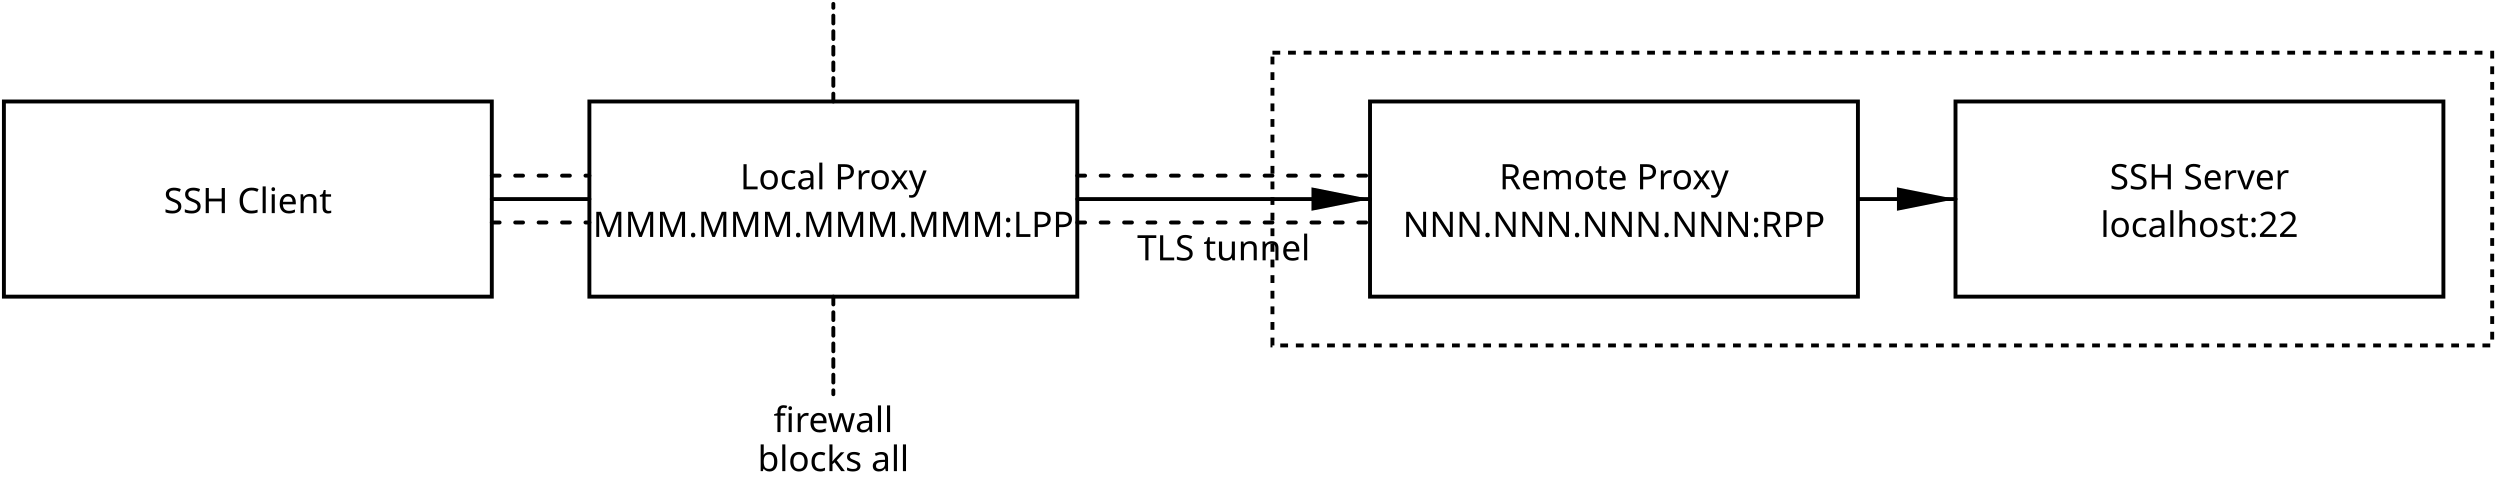
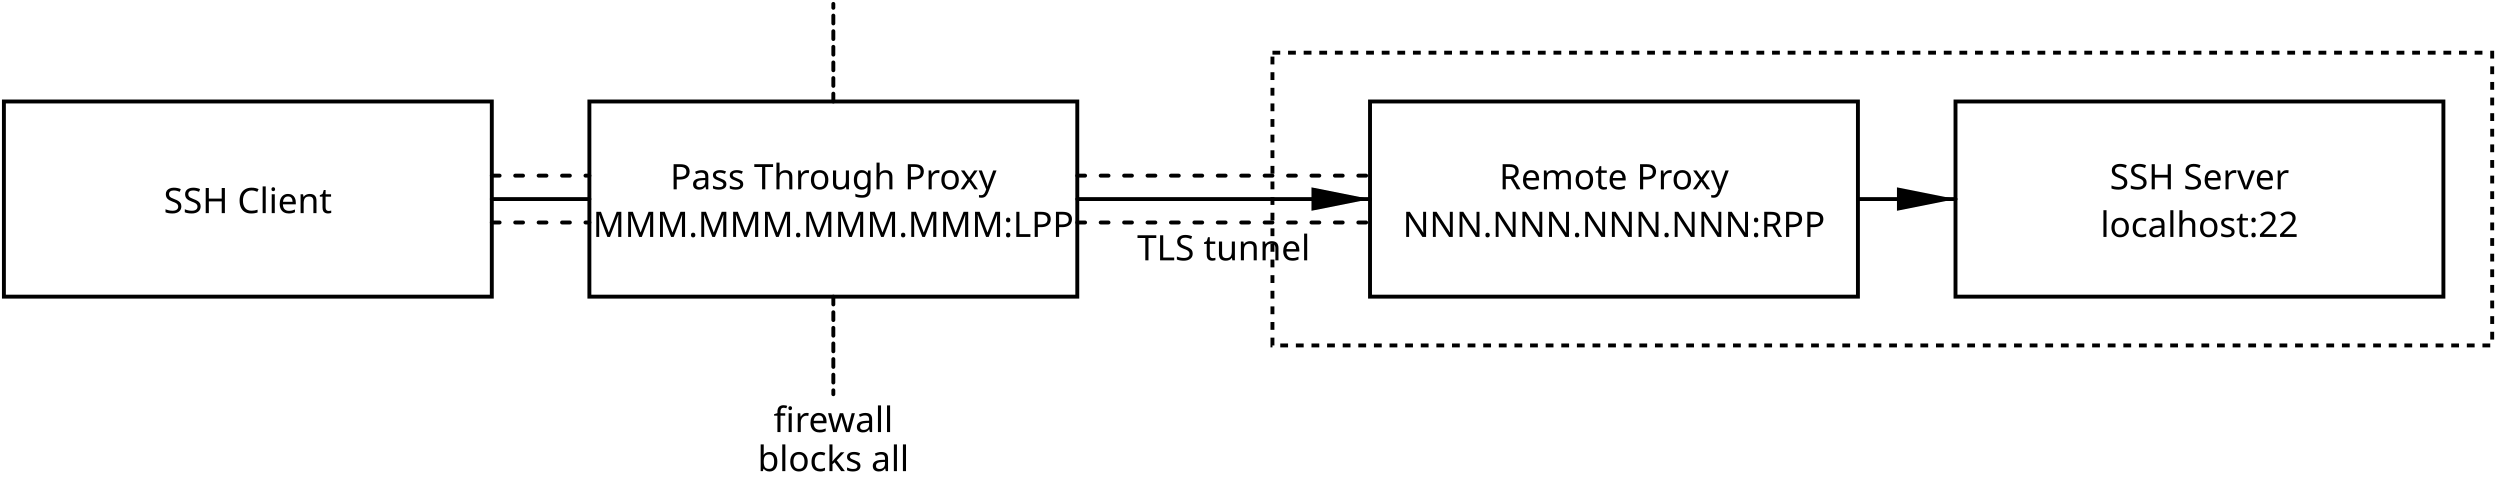
<svg xmlns="http://www.w3.org/2000/svg" baseProfile="full" height="100%" version="1.1" viewBox="-127.0,-102.0,1281.0,251.0" width="100%">
  <defs />
  <g id="symbol" transform="translate(0,0)">
    <rect fill="none" height="100" stroke="none" width="250" x="-125.0" y="-50.0" />
    <rect fill="none" height="100" stroke="black" stroke-width="2" width="250" x="-125.0" y="-50.0" />
  </g>
  <g id="text">
    <text fill="black" font-family="sans-serif" font-size="18" text-anchor="middle" x="0" y="7.2">SSH Client</text>
  </g>
  <g id="symbol" transform="translate(300.0,0)">
    <rect fill="none" height="100" stroke="none" width="250" x="-125.0" y="-50.0" />
    <rect fill="none" height="100" stroke="black" stroke-width="2" width="250" x="-125.0" y="-50.0" />
  </g>
  <g id="text">
-     <text fill="black" font-family="sans-serif" font-size="18" text-anchor="middle" x="300.0" y="-5">Local Proxy</text>
+     <text fill="black" font-family="sans-serif" font-size="18" text-anchor="middle" x="300.0" y="-5">Pass Through Proxy</text>
    <text fill="black" font-family="sans-serif" font-size="18" text-anchor="middle" x="300.0" y="19.4">MMM.MMM.MMM.MMM:LPP</text>
  </g>
  <g id="symbol" transform="translate(700.0,0)">
    <rect fill="none" height="100" stroke="none" width="250" x="-125.0" y="-50.0" />
    <rect fill="none" height="100" stroke="black" stroke-width="2" width="250" x="-125.0" y="-50.0" />
  </g>
  <g id="text">
    <text fill="black" font-family="sans-serif" font-size="18" text-anchor="middle" x="700.0" y="-5">Remote Proxy</text>
    <text fill="black" font-family="sans-serif" font-size="18" text-anchor="middle" x="700.0" y="19.4">NNN.NNN.NNN.NNN:RPP</text>
  </g>
  <g id="symbol" transform="translate(1000.0,0)">
    <rect fill="none" height="100" stroke="none" width="250" x="-125.0" y="-50.0" />
    <rect fill="none" height="100" stroke="black" stroke-width="2" width="250" x="-125.0" y="-50.0" />
  </g>
  <g id="text">
    <text fill="black" font-family="sans-serif" font-size="18" text-anchor="middle" x="1000.0" y="-5">SSH Server</text>
    <text fill="black" font-family="sans-serif" font-size="18" text-anchor="middle" x="1000.0" y="19.4">localhost:22</text>
  </g>
  <g id="symbol" transform="translate(837.5,0)">
    <rect fill="none" height="150" stroke="none" width="625.0" x="-312.5" y="-75.0" />
    <rect fill="none" height="150" stroke="black" stroke-dasharray="4 4" stroke-width="2" width="625.0" x="-312.5" y="-75.0" />
  </g>
  <g id="text" />
  <g id="wire">
    <polyline fill="none" points="125.0,0 175.0,0" stroke="black" stroke-linecap="round" stroke-width="2" />
  </g>
  <g id="wire">
    <polyline fill="none" points="125.0,-12 175.0,-12" stroke="black" stroke-dasharray="4 8" stroke-linecap="round" stroke-width="2" />
  </g>
  <g id="wire">
    <polyline fill="none" points="125.0,12 175.0,12" stroke="black" stroke-dasharray="4 8" stroke-linecap="round" stroke-width="2" />
  </g>
  <g id="wire">
    <polyline fill="none" points="425.0,0 575.0,0" stroke="black" stroke-linecap="round" stroke-width="2" />
  </g>
  <g id="wire">
    <polyline fill="none" points="425.0,-12 575.0,-12" stroke="black" stroke-dasharray="4 8" stroke-linecap="round" stroke-width="2" />
  </g>
  <g id="wire">
    <polyline fill="none" points="425.0,12 575.0,12" stroke="black" stroke-dasharray="4 8" stroke-linecap="round" stroke-width="2" />
  </g>
  <g id="symbol" transform="translate(500.0,12.0)">
    <rect fill="none" height="50" stroke="none" width="50" x="-25.0" y="-25.0" />
  </g>
  <g id="text">
    <text fill="black" font-family="sans-serif" font-size="18" text-anchor="middle" x="500.0" y="31.4">TLS tunnel</text>
  </g>
  <g id="wire">
    <polyline fill="none" points="825.0,0 875.0,0" stroke="black" stroke-linecap="round" stroke-width="2" />
  </g>
  <g id="symbol" transform="translate(575.0,0)">
    <rect fill="none" height="50" stroke="none" width="50" x="-25.0" y="-25.0" />
    <polygon fill="black" points="0,0 -30,6.0 -30,-6.0" stroke="none" />
  </g>
  <g id="text" />
  <g id="symbol" transform="translate(875.0,0)">
    <rect fill="none" height="50" stroke="none" width="50" x="-25.0" y="-25.0" />
    <polygon fill="black" points="0,0 -30,6.0 -30,-6.0" stroke="none" />
  </g>
  <g id="text" />
  <g id="wire">
    <polyline fill="none" points="300.0,-50.0 300.0,-100.0" stroke="black" stroke-dasharray="4 4" stroke-linecap="round" stroke-width="2" />
  </g>
  <g id="wire">
    <polyline fill="none" points="300.0,50.0 300.0,100.0" stroke="black" stroke-dasharray="4 4" stroke-linecap="round" stroke-width="2" />
  </g>
  <g id="symbol" transform="translate(300.0,100.0)">
    <rect fill="none" height="50" stroke="none" width="50" x="-25.0" y="-25.0" />
  </g>
  <g id="text">
    <text fill="black" font-family="sans-serif" font-size="18" text-anchor="middle" x="300.0" y="119.4">firewall</text>
  </g>
  <g id="symbol" transform="translate(300.0,120.0)">
    <rect fill="none" height="50" stroke="none" width="50" x="-25.0" y="-25.0" />
  </g>
  <g id="text">
    <text fill="black" font-family="sans-serif" font-size="18" text-anchor="middle" x="300.0" y="139.4">blocks all</text>
  </g>
</svg>
